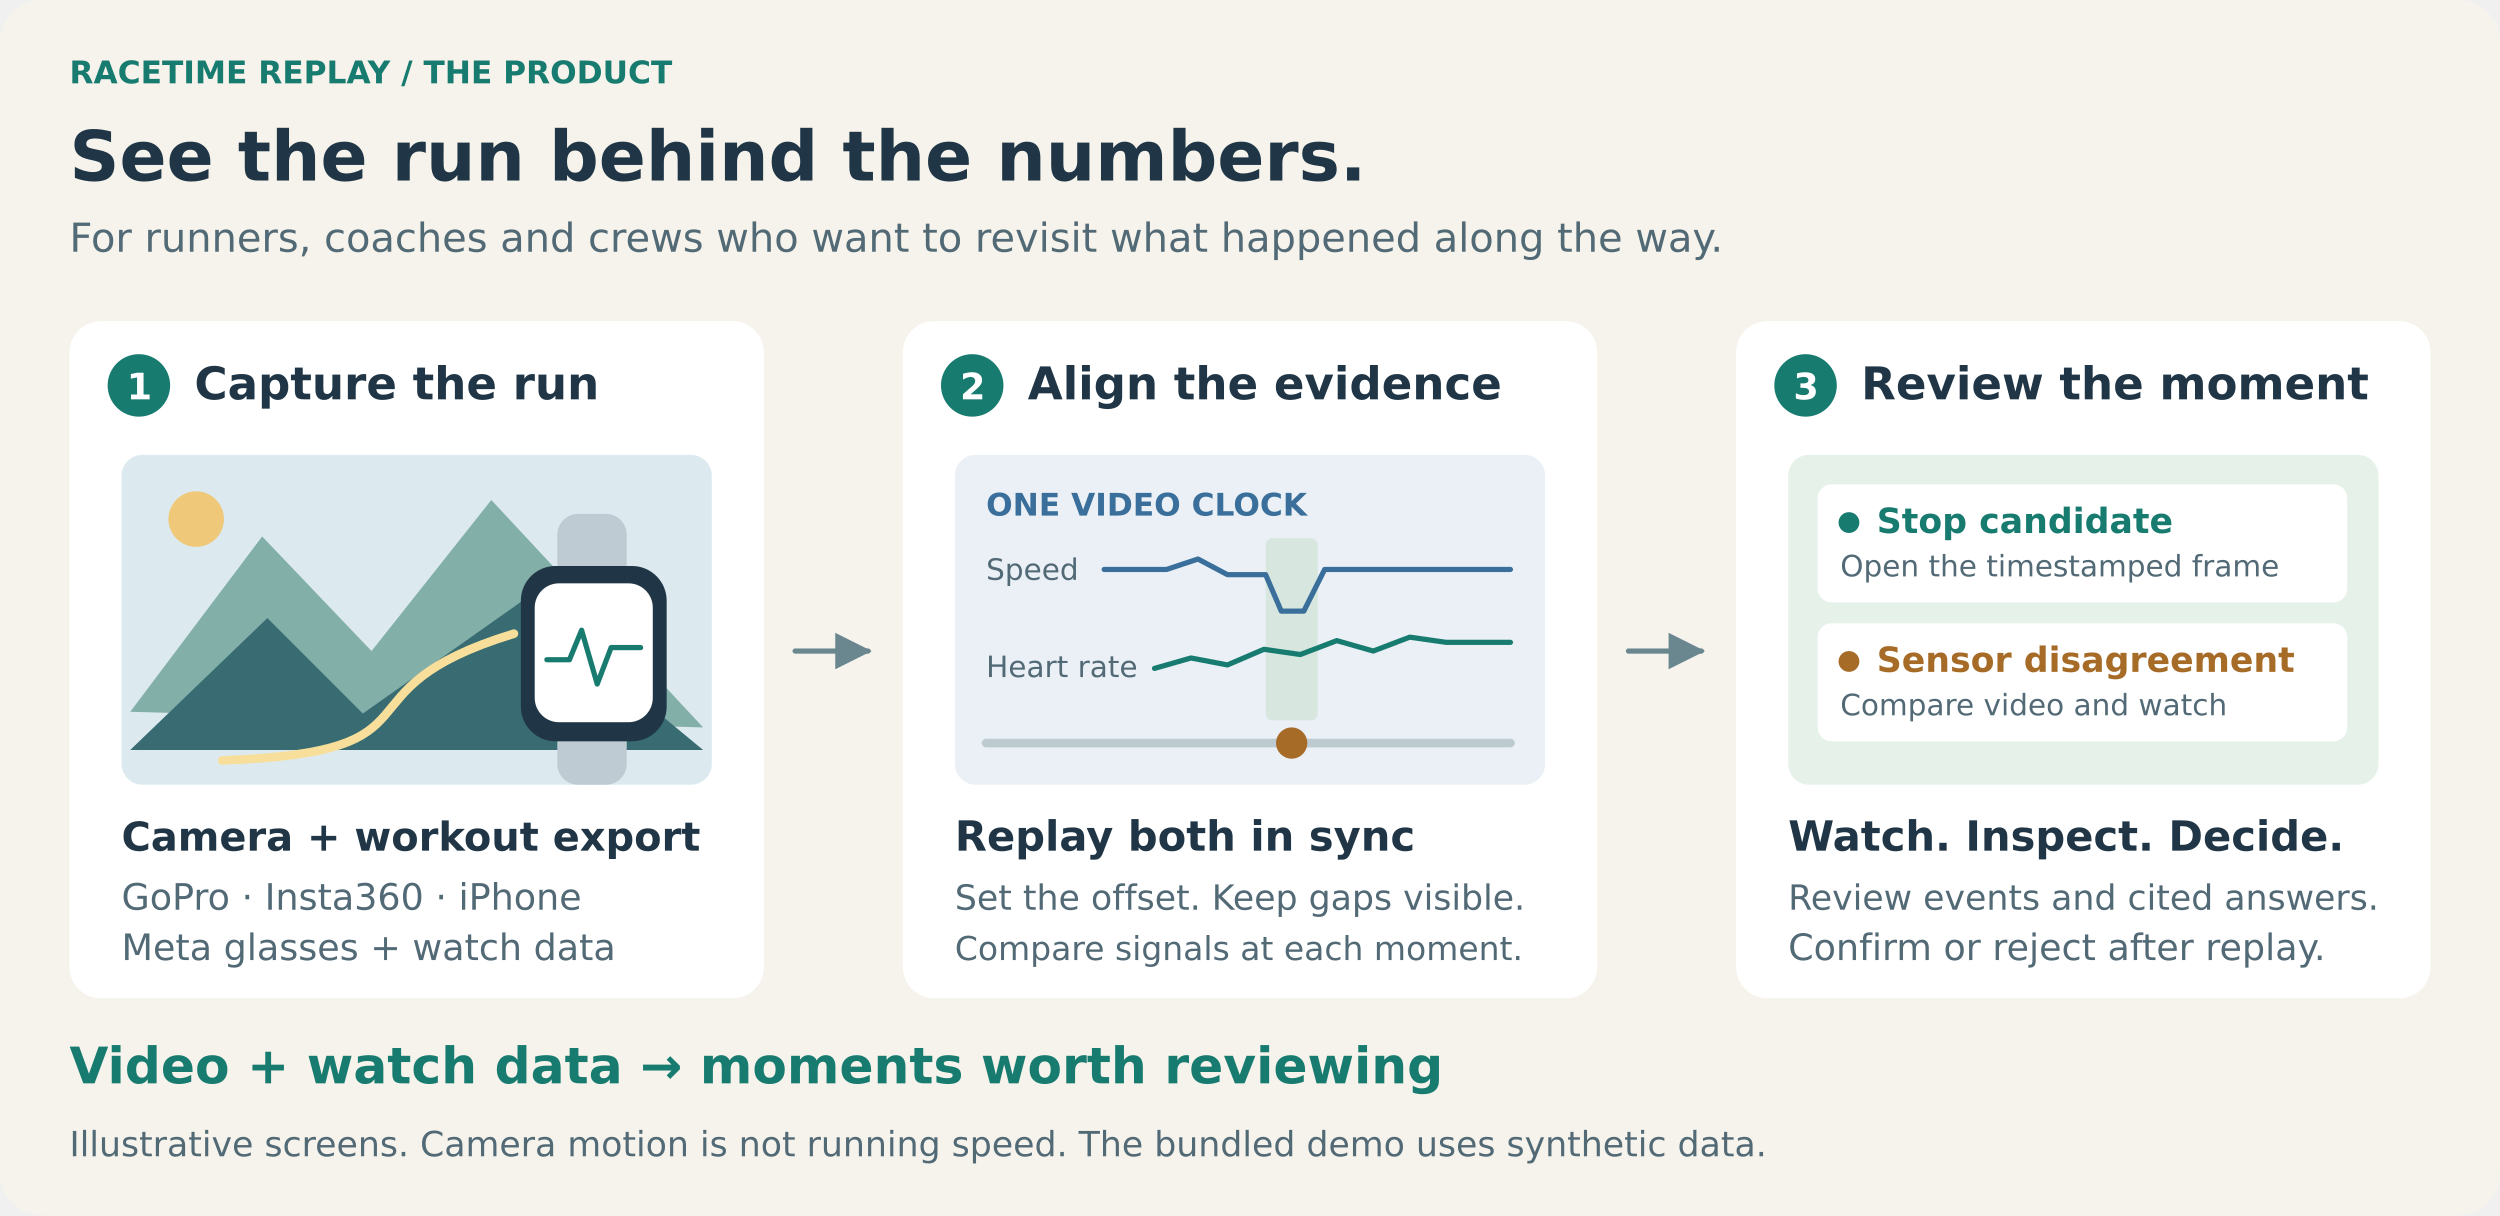
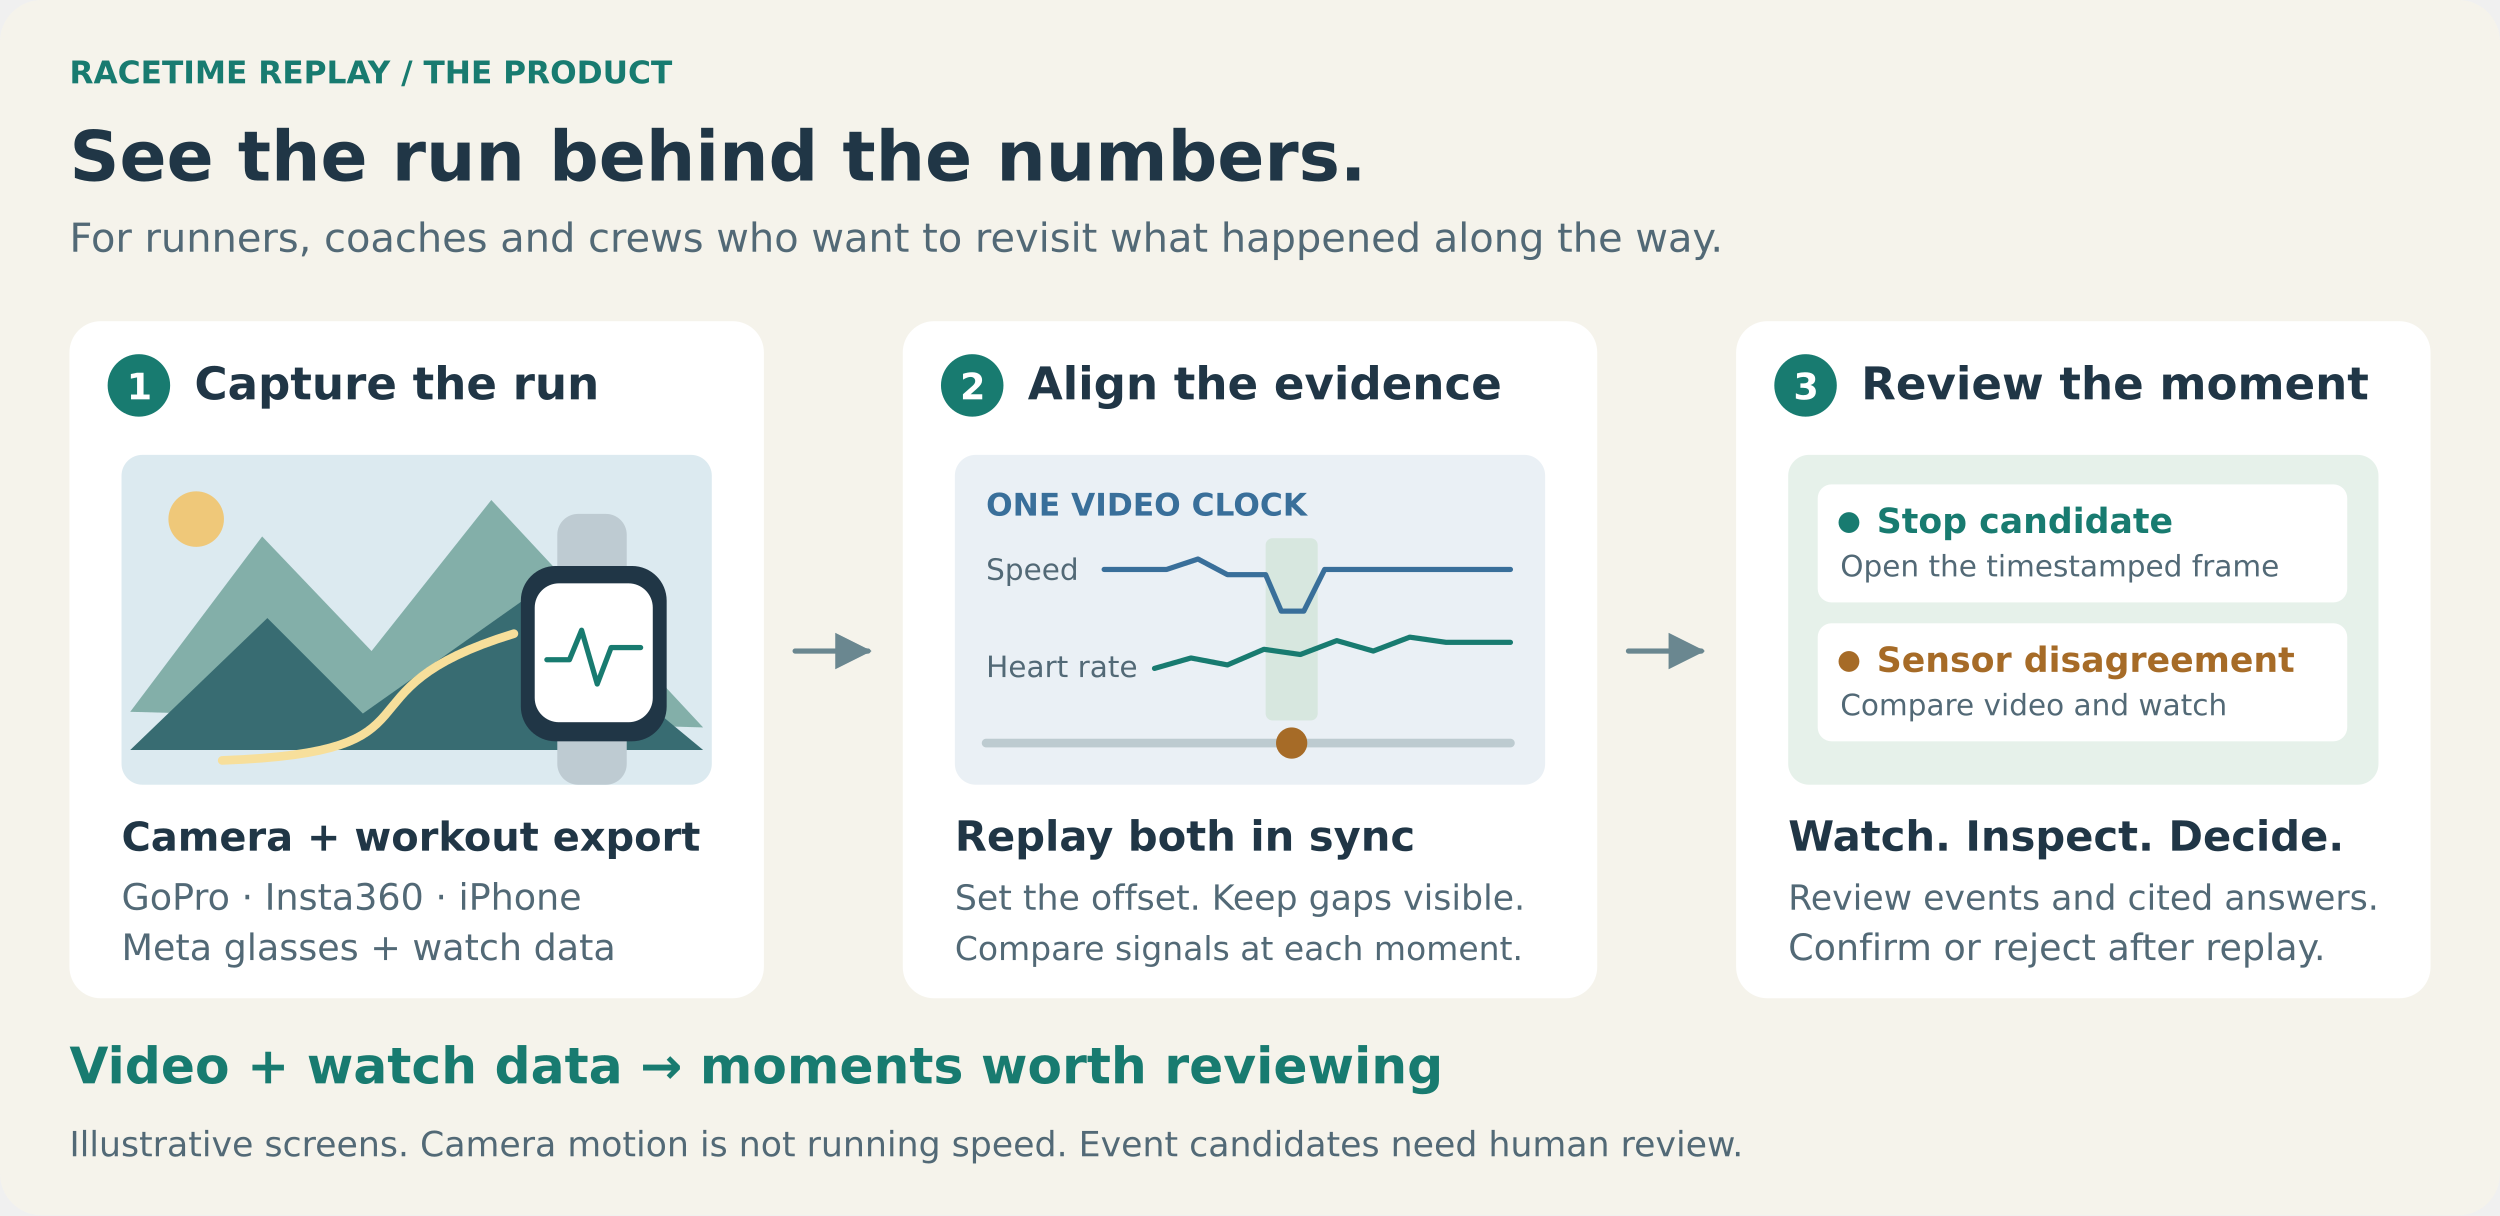
<svg xmlns="http://www.w3.org/2000/svg" width="1440" height="700" viewBox="0 0 1440 700" role="img" aria-labelledby="title desc">
  <rect width="1440" height="700" rx="24" fill="#f5f3eb" />
  <defs>
    <marker id="arrow" viewBox="0 0 10 10" refX="9" refY="5" markerWidth="7" markerHeight="7" orient="auto-start-reverse">
      <path d="M0 0 L10 5 L0 10Z" fill="#6a8790" />
    </marker>
  </defs>
  <text x="40" y="48" font-family="DejaVu Sans, sans-serif" font-size="18" font-weight="700" fill="#187b70">RACETIME REPLAY  /  THE PRODUCT</text>
  <text x="40" y="104" font-family="DejaVu Sans, sans-serif" font-size="40" font-weight="700" fill="#203646">See the run behind the numbers.</text>
  <text x="40" y="145" font-family="DejaVu Sans, sans-serif" font-size="23" font-weight="400" fill="#526976">For runners, coaches and crews who want to revisit what happened along the way.</text>
  <rect x="40" y="185" width="400" height="390" rx="18" fill="#ffffff" stroke="none" />
  <rect x="520" y="185" width="400" height="390" rx="18" fill="#ffffff" stroke="none" />
  <rect x="1000" y="185" width="400" height="390" rx="18" fill="#ffffff" stroke="none" />
  <path d="M458 375 H500" stroke="#6a8790" stroke-width="3" fill="none" stroke-linecap="round" stroke-linejoin="round" marker-end="url(#arrow)" />
  <path d="M938 375 H980" stroke="#6a8790" stroke-width="3" fill="none" stroke-linecap="round" stroke-linejoin="round" marker-end="url(#arrow)" />
  <circle cx="80" cy="222" r="18" fill="#187b70" stroke="none" stroke-width="2" />
  <text x="73" y="230" font-family="DejaVu Sans, sans-serif" font-size="21" font-weight="700" fill="#ffffff">1</text>
  <text x="112" y="230" font-family="DejaVu Sans, sans-serif" font-size="26" font-weight="700" fill="#203646">Capture the run</text>
  <circle cx="560" cy="222" r="18" fill="#187b70" stroke="none" stroke-width="2" />
  <text x="553" y="230" font-family="DejaVu Sans, sans-serif" font-size="21" font-weight="700" fill="#ffffff">2</text>
  <text x="592" y="230" font-family="DejaVu Sans, sans-serif" font-size="26" font-weight="700" fill="#203646">Align the evidence</text>
  <circle cx="1040" cy="222" r="18" fill="#187b70" stroke="none" stroke-width="2" />
  <text x="1033" y="230" font-family="DejaVu Sans, sans-serif" font-size="21" font-weight="700" fill="#ffffff">3</text>
  <text x="1072" y="230" font-family="DejaVu Sans, sans-serif" font-size="26" font-weight="700" fill="#203646">Review the moment</text>
  <rect x="70" y="262" width="340" height="190" rx="12" fill="#dceaf0" stroke="none" />
  <circle cx="113" cy="299" r="16" fill="#efc879" stroke="none" stroke-width="2" />
  <path d="M75 410 L151 309 L214 375 L283 288 L405 419 Z" stroke="none" stroke-width="0" fill="#83afa9" stroke-linecap="round" stroke-linejoin="round" />
  <path d="M75 432 L154 356 L209 411 L301 346 L405 432 Z" stroke="none" stroke-width="0" fill="#386c72" stroke-linecap="round" stroke-linejoin="round" />
  <path d="M128 438 C262 433 188 398 296 365" stroke="#f7df9b" stroke-width="5" fill="none" stroke-linecap="round" stroke-linejoin="round" />
  <rect x="321" y="296" width="40" height="156" rx="12" fill="#becbd2" stroke="none" />
  <rect x="300" y="326" width="84" height="101" rx="20" fill="#203646" stroke="none" />
  <rect x="308" y="336" width="68" height="80" rx="14" fill="#ffffff" stroke="none" />
  <path d="M315 380 H328 L335 363 L344 394 L352 373 H369" stroke="#187b70" stroke-width="3" fill="none" stroke-linecap="round" stroke-linejoin="round" />
  <text x="70" y="490" font-family="DejaVu Sans, sans-serif" font-size="23" font-weight="700" fill="#203646">Camera + workout export</text>
  <text x="70" y="524" font-family="DejaVu Sans, sans-serif" font-size="21" font-weight="400" fill="#526976">GoPro · Insta360 · iPhone</text>
  <text x="70" y="553" font-family="DejaVu Sans, sans-serif" font-size="21" font-weight="400" fill="#526976">Meta glasses + watch data</text>
  <rect x="550" y="262" width="340" height="190" rx="12" fill="#eaf0f5" stroke="none" />
  <text x="568" y="297" font-family="DejaVu Sans, sans-serif" font-size="18" font-weight="700" fill="#396f9a">ONE VIDEO CLOCK</text>
  <rect x="729" y="310" width="30" height="105" rx="4" fill="#d7e7df" stroke="none" />
  <text x="568" y="334" font-family="DejaVu Sans, sans-serif" font-size="17" font-weight="400" fill="#526976">Speed</text>
  <path d="M636 328 H672 L690 322 L707 331 H729 L738 352 H751 L763 328 H870" stroke="#396f9a" stroke-width="3" fill="none" stroke-linecap="round" stroke-linejoin="round" />
  <text x="568" y="390" font-family="DejaVu Sans, sans-serif" font-size="17" font-weight="400" fill="#526976">Heart rate</text>
  <path d="M665 385 L686 379 L707 383 L728 374 L749 377 L770 369 L791 375 L812 367 L833 370 H870" stroke="#187b70" stroke-width="3" fill="none" stroke-linecap="round" stroke-linejoin="round" />
  <path d="M568 428 H870" stroke="#bdcbd0" stroke-width="5" fill="none" stroke-linecap="round" stroke-linejoin="round" />
  <circle cx="744" cy="428" r="9" fill="#a66b27" stroke="none" stroke-width="2" />
  <text x="550" y="490" font-family="DejaVu Sans, sans-serif" font-size="24" font-weight="700" fill="#203646">Replay both in sync</text>
  <text x="550" y="524" font-family="DejaVu Sans, sans-serif" font-size="20" font-weight="400" fill="#526976">Set the offset. Keep gaps visible.</text>
  <text x="550" y="553" font-family="DejaVu Sans, sans-serif" font-size="19" font-weight="400" fill="#526976">Compare signals at each moment.</text>
  <rect x="1030" y="262" width="340" height="190" rx="12" fill="#e6f1ea" stroke="none" />
  <rect x="1047" y="279" width="305" height="68" rx="8" fill="#ffffff" stroke="none" />
  <circle cx="1065" cy="301" r="6" fill="#187b70" stroke="none" stroke-width="2" />
  <text x="1081" y="307" font-family="DejaVu Sans, sans-serif" font-size="20" font-weight="700" fill="#187b70">Stop candidate</text>
  <text x="1060" y="332" font-family="DejaVu Sans, sans-serif" font-size="17" font-weight="400" fill="#526976">Open the timestamped frame</text>
  <rect x="1047" y="359" width="305" height="68" rx="8" fill="#ffffff" stroke="none" />
  <circle cx="1065" cy="381" r="6" fill="#a66b27" stroke="none" stroke-width="2" />
  <text x="1081" y="387" font-family="DejaVu Sans, sans-serif" font-size="20" font-weight="700" fill="#a66b27">Sensor disagreement</text>
  <text x="1060" y="412" font-family="DejaVu Sans, sans-serif" font-size="17" font-weight="400" fill="#526976">Compare video and watch</text>
  <text x="1030" y="490" font-family="DejaVu Sans, sans-serif" font-size="24" font-weight="700" fill="#203646">Watch. Inspect. Decide.</text>
  <text x="1030" y="524" font-family="DejaVu Sans, sans-serif" font-size="20" font-weight="400" fill="#526976">Review events and cited answers.</text>
  <text x="1030" y="553" font-family="DejaVu Sans, sans-serif" font-size="21" font-weight="400" fill="#526976">Confirm or reject after replay.</text>
  <text x="40" y="624" font-family="DejaVu Sans, sans-serif" font-size="29" font-weight="700" fill="#187b70">Video + watch data → moments worth reviewing</text>
-   <text x="40" y="666" font-family="DejaVu Sans, sans-serif" font-size="20" font-weight="400" fill="#526976">Illustrative screens. Camera motion is not running speed. The bundled demo uses synthetic data.</text>
+   <text x="40" y="666" font-family="DejaVu Sans, sans-serif" font-size="20" font-weight="400" fill="#526976">Illustrative screens. Camera motion is not running speed. Event candidates need human review.</text>
</svg>
